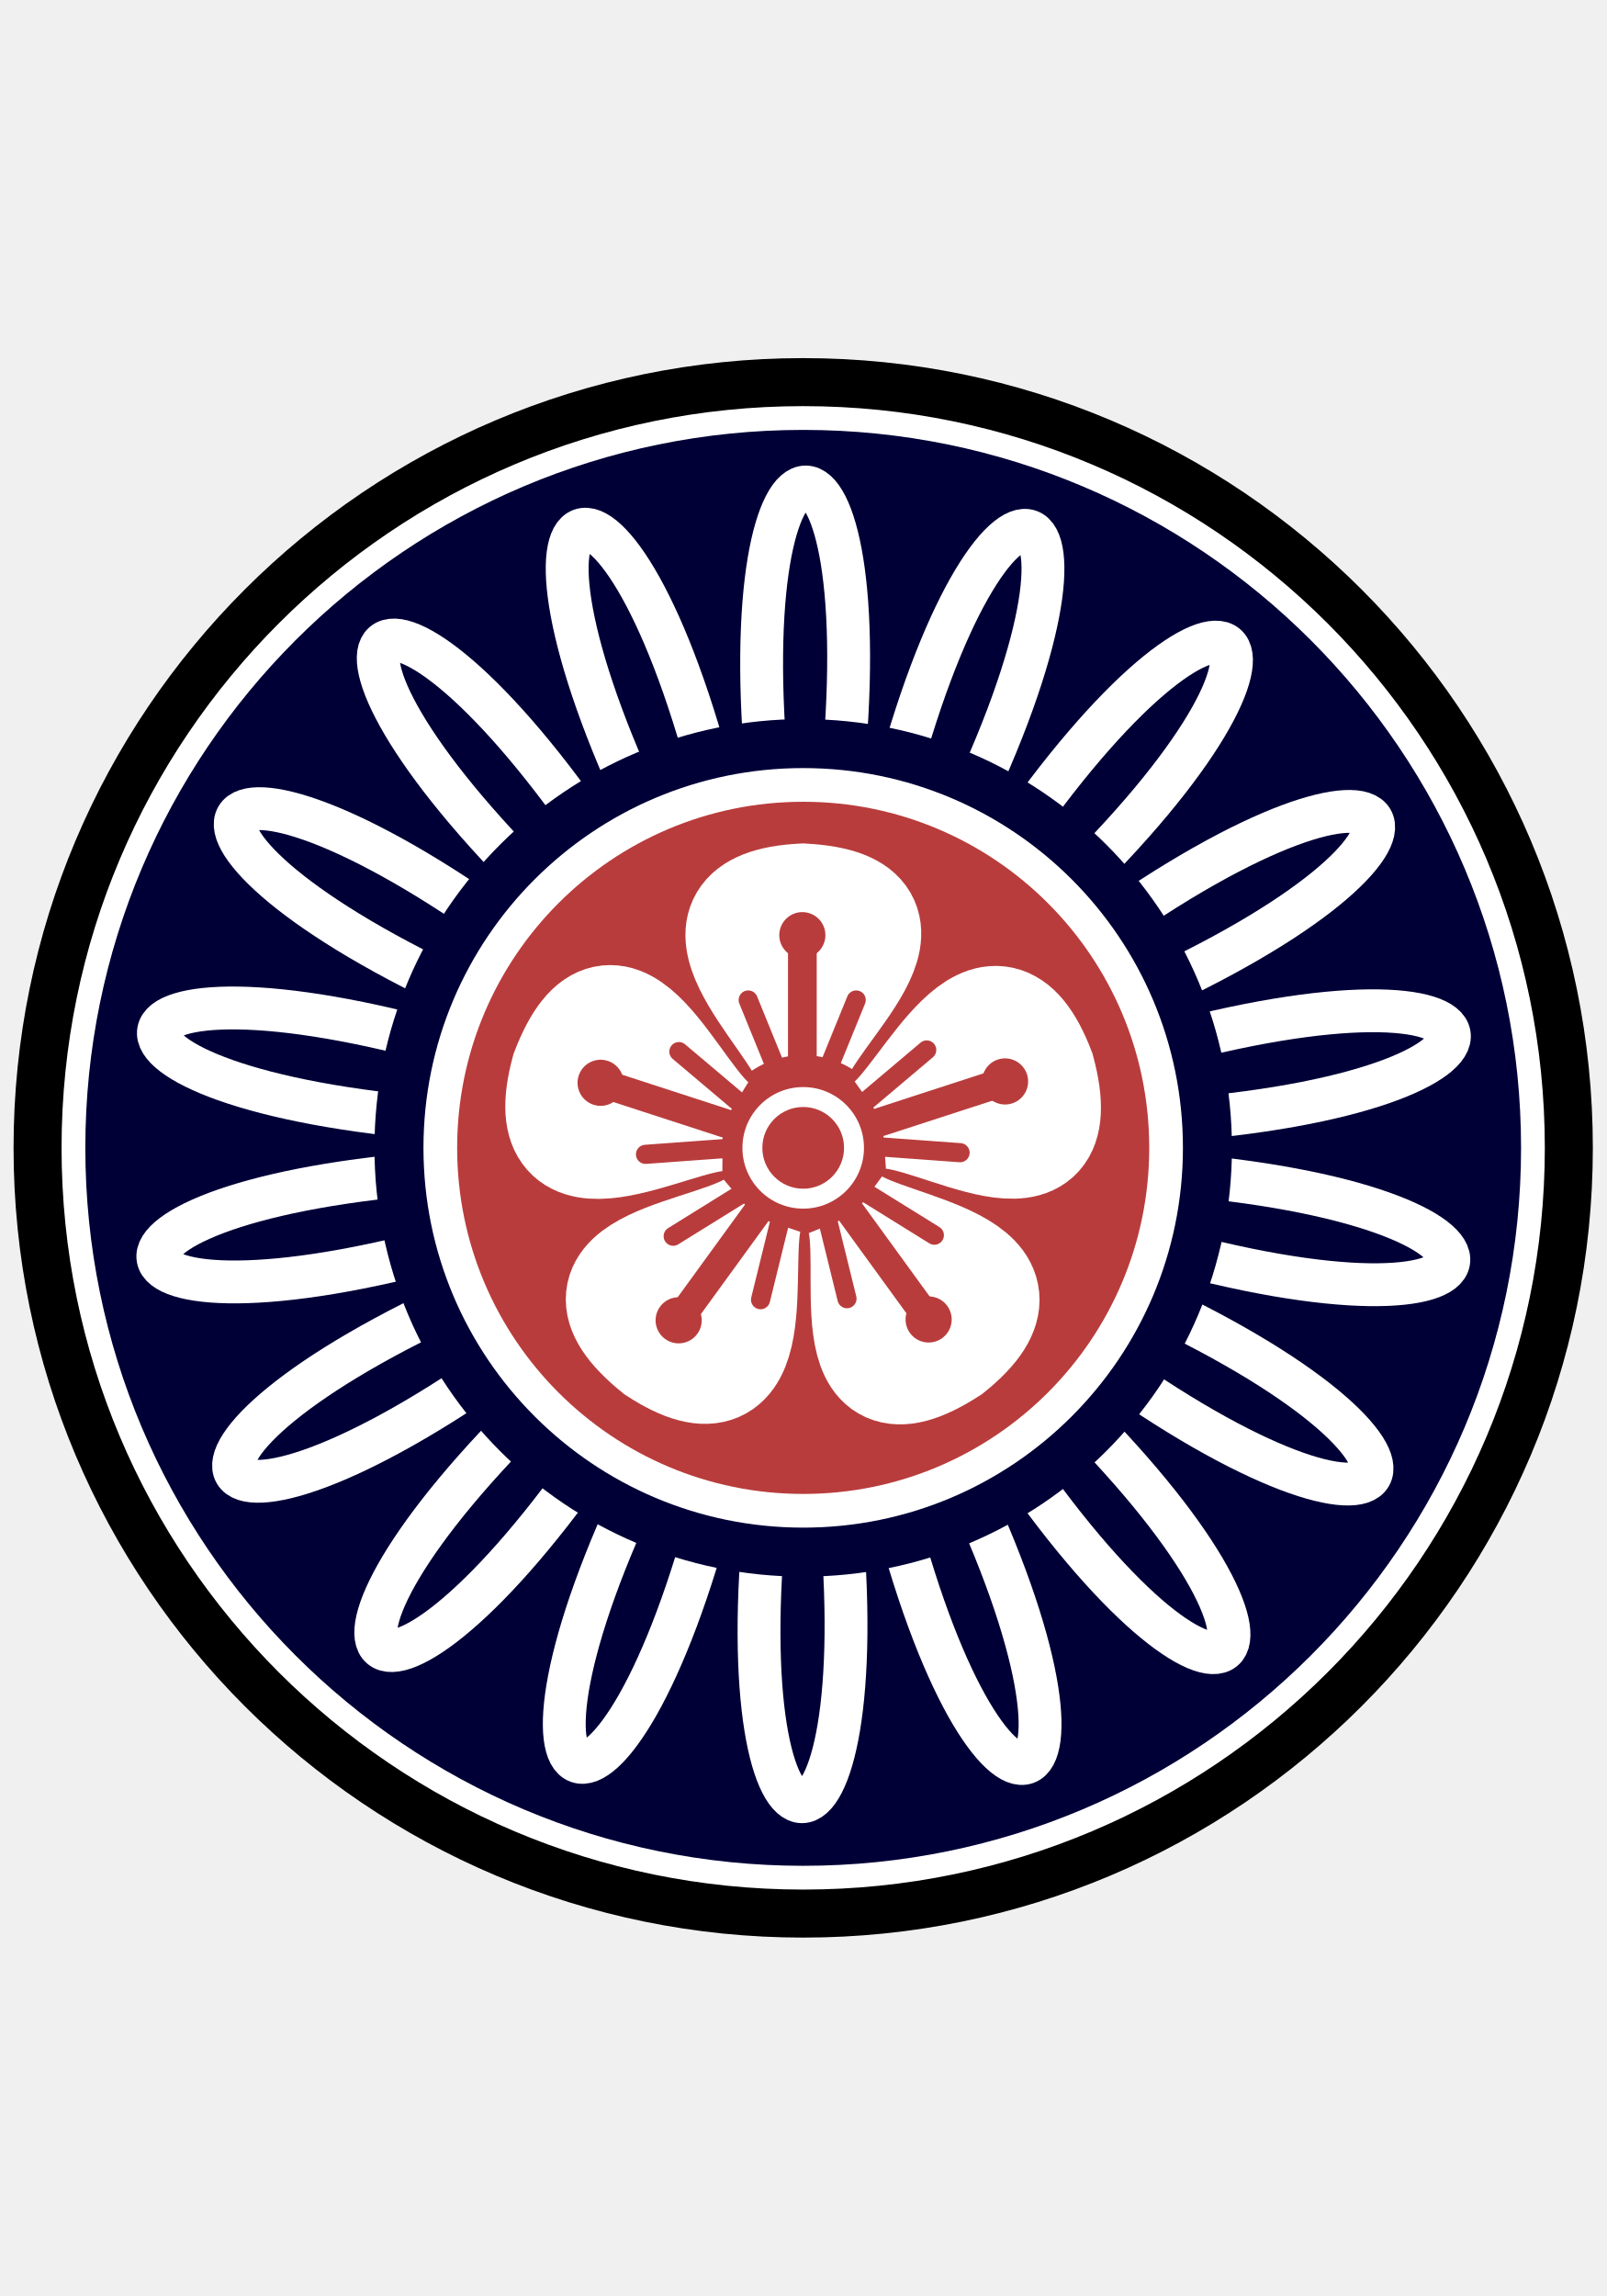
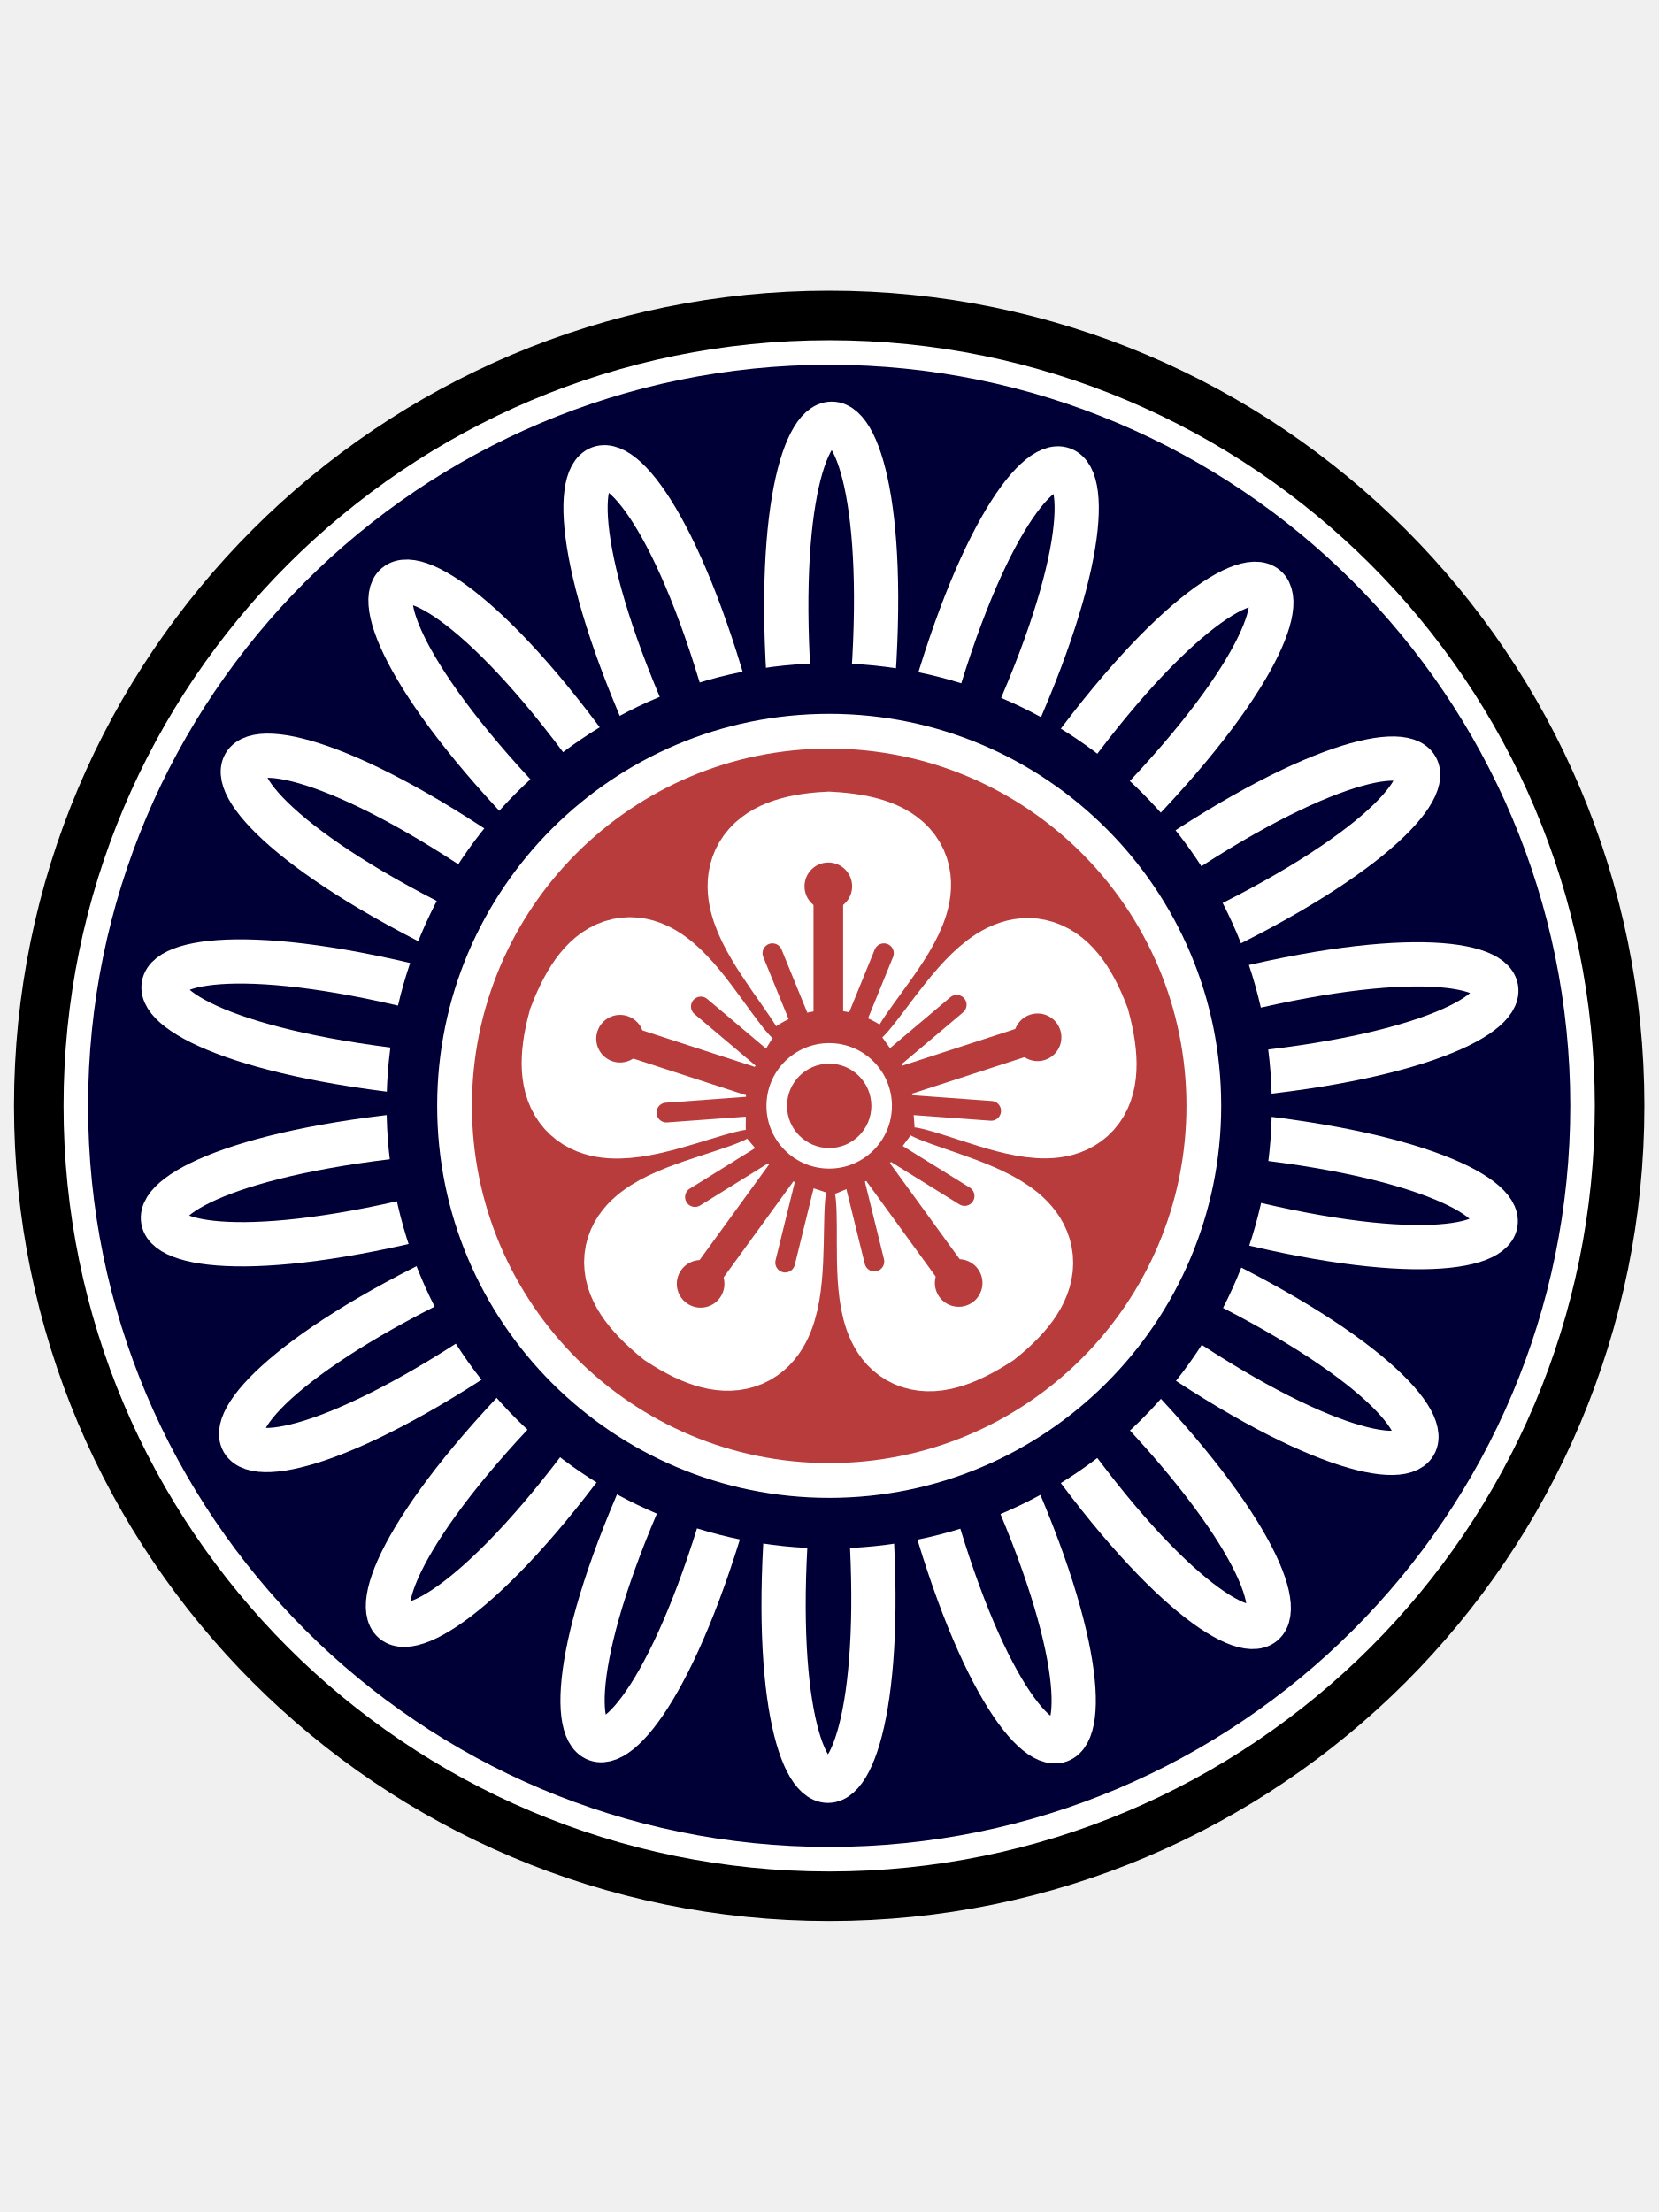
- <svg xmlns="http://www.w3.org/2000/svg" xmlns:ns1="http://www.openswatchbook.org/uri/2009/osb" xmlns:xlink="http://www.w3.org/1999/xlink" width="56" height="80" viewBox="0 0 300 400" id="svg2" version="1.1">
+ <svg xmlns="http://www.w3.org/2000/svg" xmlns:ns1="http://www.openswatchbook.org/uri/2009/osb" xmlns:xlink="http://www.w3.org/1999/xlink" width="300" height="400" viewBox="0 0 300 400" id="svg2" version="1.1">
  <defs id="defs4">
    <linearGradient id="linearGradient10055" ns1:paint="solid">
      <stop style="stop-color:#000000;stop-opacity:1;" offset="0" id="stop10057" />
    </linearGradient>
    <marker orient="auto" refY="0" refX="0" id="Arrow1Lstart" style="overflow:visible">
      <path id="path4978" d="M 0,0 5,-5 -12.5,0 5,5 0,0 Z" style="fill:#000000;fill-opacity:1;fill-rule:evenodd;stroke:#ff5c00;stroke-width:1pt;stroke-opacity:1" transform="matrix(0.8,0,0,0.8,10,0)" />
    </marker>
    <clipPath clipPathUnits="userSpaceOnUse" id="clipPath4243">
      <circle style="opacity:1;fill:#000000;fill-opacity:0.297;fill-rule:nonzero;stroke:#000000;stroke-width:19.133;stroke-linecap:butt;stroke-linejoin:round;stroke-miterlimit:4;stroke-dasharray:none;stroke-dashoffset:0;stroke-opacity:1" id="circle4245" cx="-264.66" cy="-198.207" r="293.954" />
    </clipPath>
    <clipPath clipPathUnits="userSpaceOnUse" id="clipPath7847">
      <ellipse style="opacity:1;fill:#822600;fill-opacity:1;fill-rule:nonzero;stroke:none;stroke-width:12;stroke-linecap:round;stroke-linejoin:round;stroke-miterlimit:4;stroke-dasharray:none;stroke-dashoffset:0;stroke-opacity:1" id="ellipse7849" cx="394" cy="552.362" rx="349.495" ry="216" />
    </clipPath>
    <clipPath clipPathUnits="userSpaceOnUse" id="clipPath4243-1">
      <circle style="opacity:1;fill:#000000;fill-opacity:0.297;fill-rule:nonzero;stroke:#000000;stroke-width:19.133;stroke-linecap:butt;stroke-linejoin:round;stroke-miterlimit:4;stroke-dasharray:none;stroke-dashoffset:0;stroke-opacity:1" id="circle4245-4" cx="-264.66" cy="-198.207" r="293.954" />
    </clipPath>
    <clipPath clipPathUnits="userSpaceOnUse" id="clipPath7876">
      <circle style="opacity:1;fill:#000000;fill-opacity:0.297;fill-rule:nonzero;stroke:#000000;stroke-width:19.133;stroke-linecap:butt;stroke-linejoin:round;stroke-miterlimit:4;stroke-dasharray:none;stroke-dashoffset:0;stroke-opacity:1" id="circle7878" cx="-264.66" cy="-198.207" r="293.954" />
    </clipPath>
    <clipPath clipPathUnits="userSpaceOnUse" id="clipPath14693">
      <rect style="opacity:1;fill:#a53c3c;fill-opacity:1;fill-rule:nonzero;stroke:none;stroke-width:8;stroke-linecap:round;stroke-linejoin:round;stroke-miterlimit:4;stroke-dasharray:none;stroke-dashoffset:0;stroke-opacity:1" id="rect14695" width="131.784" height="168.821" x="-332.596" y="383.498" rx="1.255" ry="3.751" transform="matrix(0.9993908,-0.03489951,0.03489951,0.9993908,0,0)" />
    </clipPath>
    <clipPath clipPathUnits="userSpaceOnUse" id="clipPath14952">
      <ellipse style="opacity:1;fill:#a53c3c;fill-opacity:1;fill-rule:nonzero;stroke:none;stroke-width:7;stroke-linecap:round;stroke-linejoin:round;stroke-miterlimit:4;stroke-dasharray:none;stroke-dashoffset:0;stroke-opacity:1" id="ellipse14954" cx="-271.344" cy="647.256" rx="69.057" ry="116.911" transform="matrix(0.9993908,-0.03489951,0.03489951,0.9993908,0,0)" />
    </clipPath>
    <pattern y="0" x="0" height="6" width="6" patternUnits="userSpaceOnUse" id="EMFhbasepattern" />
  </defs>
  <g id="layer1" transform="translate(0,-652.3622)">
    <g id="g6641" transform="matrix(0.8933235,0,0,0.8933235,-207.3865,341.0307)">
      <circle r="160" cy="572.362" cx="400" id="path5446" style="opacity:1;fill:#ffffff;fill-opacity:1;fill-rule:nonzero;stroke:#000000;stroke-width:10.033;stroke-linecap:butt;stroke-linejoin:round;stroke-miterlimit:4;stroke-dasharray:none;stroke-dashoffset:0;stroke-opacity:1" />
      <circle r="145" cy="572.362" cx="400" id="path5448" style="opacity:1;fill:#000037;fill-opacity:1;fill-rule:nonzero;stroke:#000037;stroke-width:10.033;stroke-linecap:butt;stroke-linejoin:round;stroke-miterlimit:4;stroke-dasharray:none;stroke-dashoffset:0;stroke-opacity:1" />
      <g transform="translate(0.3535534,0)" id="g5971">
        <path style="fill:none;fill-rule:evenodd;stroke:#ffffff;stroke-width:8.955;stroke-linecap:round;stroke-linejoin:miter;stroke-miterlimit:4;stroke-dasharray:none;stroke-opacity:1" d="m 392.327,496.481 c -8.272,-82.935 24.083,-82.939 15.287,0" id="path5460" />
        <g id="g5914" transform="translate(-31,-64.5)">
          <use height="100%" width="100%" id="use5880" transform="matrix(0.9396926,0.3420201,-0.3420201,0.9396926,250.3918,-36.96823)" xlink:href="#path5460" y="0" x="0" />
          <use height="100%" width="100%" id="use5882" transform="matrix(0.7660444,0.6427876,-0.6427876,0.7660444,491.6243,-58.03153)" xlink:href="#path5460" y="0" x="0" />
          <use height="100%" width="100%" id="use5884" transform="matrix(0.5,0.8660254,-0.8660254,0.5,725.5127,4.681811)" xlink:href="#path5460" y="0" x="0" />
          <use height="100%" width="100%" id="use5886" transform="matrix(0.1736482,0.9848077,-0.9848077,0.1736482,923.8467,143.6076)" xlink:href="#path5460" y="0" x="0" />
          <use height="100%" width="100%" id="use5888" transform="matrix(-0.1736482,0.9848077,-0.9848077,-0.1736482,1062.704,341.9894)" xlink:href="#path5460" y="0" x="0" />
          <use height="100%" width="100%" id="use5890" transform="matrix(-0.5,0.8660254,-0.8660254,-0.5,1125.337,575.8994)" xlink:href="#path5460" y="0" x="0" />
          <use height="100%" width="100%" id="use5892" transform="matrix(-0.7660444,0.6427876,-0.6427876,-0.7660444,1104.191,817.1246)" xlink:href="#path5460" y="0" x="0" />
          <use height="100%" width="100%" id="use5894" transform="matrix(-0.9396926,0.3420201,-0.3420201,-0.9396926,1001.816,1036.57)" xlink:href="#path5460" y="0" x="0" />
          <use height="100%" width="100%" id="use5896" transform="matrix(-1,0,0,-1,830.5604,1207.766)" xlink:href="#path5460" y="0" x="0" />
          <use height="100%" width="100%" id="use5898" transform="matrix(-0.9396926,-0.3420201,0.3420201,-0.9396926,611.0801,1310.066)" xlink:href="#path5460" y="0" x="0" />
          <use height="100%" width="100%" id="use5900" transform="matrix(-0.7660444,-0.6427876,0.6427876,-0.7660444,369.8477,1331.129)" xlink:href="#path5460" y="0" x="0" />
          <use height="100%" width="100%" id="use5902" transform="matrix(-0.5,-0.8660254,0.8660254,-0.5,135.9593,1268.416)" xlink:href="#path5460" y="0" x="0" />
          <use height="100%" width="100%" id="use5904" transform="matrix(-0.1736482,-0.9848077,0.9848077,-0.1736482,-62.37476,1129.49)" xlink:href="#path5460" y="0" x="0" />
          <use height="100%" width="100%" id="use5906" transform="matrix(0.1736482,-0.9848077,0.9848077,0.1736482,-201.2323,931.1081)" xlink:href="#path5460" y="0" x="0" />
          <use height="100%" width="100%" id="use5908" transform="matrix(0.5,-0.8660254,0.8660254,0.5,-263.8652,697.1981)" xlink:href="#path5460" y="0" x="0" />
          <use height="100%" width="100%" id="use5910" transform="matrix(0.7660444,-0.6427876,0.6427876,0.7660444,-242.7189,455.9729)" xlink:href="#path5460" y="0" x="0" />
          <use height="100%" width="100%" id="use5912" transform="matrix(0.9396926,-0.3420201,0.3420201,0.9396926,-140.3441,236.5278)" xlink:href="#path5460" y="0" x="0" />
        </g>
      </g>
      <circle r="84.474" cy="572.362" cx="400" id="path5454" style="opacity:1;fill:#ffffff;fill-opacity:1;fill-rule:nonzero;stroke:#000037;stroke-width:10.24;stroke-linecap:butt;stroke-linejoin:round;stroke-miterlimit:4;stroke-dasharray:none;stroke-dashoffset:0;stroke-opacity:1" />
      <circle r="72.315" cy="572.362" cx="400" id="path5992" style="opacity:1;fill:#b93c3c;fill-opacity:1;fill-rule:nonzero;stroke:none;stroke-width:12;stroke-linecap:round;stroke-linejoin:round;stroke-miterlimit:4;stroke-dasharray:none;stroke-dashoffset:0;stroke-opacity:1" />
      <g transform="translate(-0.1767767,0.08838835)" id="g6038">
        <path style="fill:none;fill-rule:evenodd;stroke:#ffffff;stroke-width:23.11;stroke-linecap:butt;stroke-linejoin:miter;stroke-miterlimit:4;stroke-dasharray:none;stroke-opacity:1" d="m 401.332,554.245 c -3.145,-9.94 -29.568,-32.568 -1.222,-34.015 29.37,1.601 0.871,23.529 -1.719,34.178" id="path5994" />
        <path style="fill:none;fill-rule:evenodd;stroke:#b93c3c;stroke-width:6;stroke-linecap:round;stroke-linejoin:round;stroke-miterlimit:4;stroke-dasharray:none;stroke-opacity:1" d="m 400,555.191 0,-25.658" id="path6018" />
        <circle style="opacity:1;fill:#b93c3c;fill-opacity:1;fill-rule:nonzero;stroke:none;stroke-width:3;stroke-linecap:round;stroke-linejoin:round;stroke-miterlimit:4;stroke-dasharray:none;stroke-dashoffset:0;stroke-opacity:1" id="path6028" cx="400" cy="527.834" r="4.819" />
        <path style="fill:none;fill-rule:evenodd;stroke:#b93c3c;stroke-width:4;stroke-linecap:round;stroke-linejoin:miter;stroke-miterlimit:4;stroke-dasharray:none;stroke-opacity:1" d="m 404.688,557.487 6.565,-16.11" id="path6030" />
        <use x="0" y="0" xlink:href="#path6030" id="use6032" width="100%" height="100%" transform="matrix(-1,0,0,1,799.9375,0)" />
      </g>
      <circle r="16.035" cy="572.362" cx="400" id="path6010" style="opacity:1;fill:#ffffff;fill-opacity:1;fill-rule:nonzero;stroke:#b93c3c;stroke-width:6.67;stroke-linecap:round;stroke-linejoin:round;stroke-miterlimit:4;stroke-dasharray:none;stroke-dashoffset:0;stroke-opacity:1" />
      <circle r="8.537" cy="572.362" cx="400" id="path6016" style="opacity:1;fill:#b93c3c;fill-opacity:1;fill-rule:nonzero;stroke:none;stroke-width:6;stroke-linecap:round;stroke-linejoin:round;stroke-miterlimit:4;stroke-dasharray:none;stroke-dashoffset:0;stroke-opacity:1" />
      <use height="100%" width="100%" transform="matrix(0.309017,-0.9510565,0.9510565,0.309017,-267.9708,775.8868)" id="use6047" xlink:href="#g6038" y="0" x="0" />
      <use height="100%" width="100%" transform="matrix(0.309017,-0.9510565,0.9510565,0.309017,-267.9708,775.8868)" id="use6049" xlink:href="#use6047" y="0" x="0" />
      <use height="100%" width="100%" transform="matrix(0.309017,-0.9510565,0.9510565,0.309017,-267.9708,775.8868)" id="use6051" xlink:href="#use6049" y="0" x="0" />
      <use height="100%" width="100%" transform="matrix(0.309017,-0.9510565,0.9510565,0.309017,-267.9708,775.8868)" id="use6053" xlink:href="#use6051" y="0" x="0" />
    </g>
  </g>
</svg>
